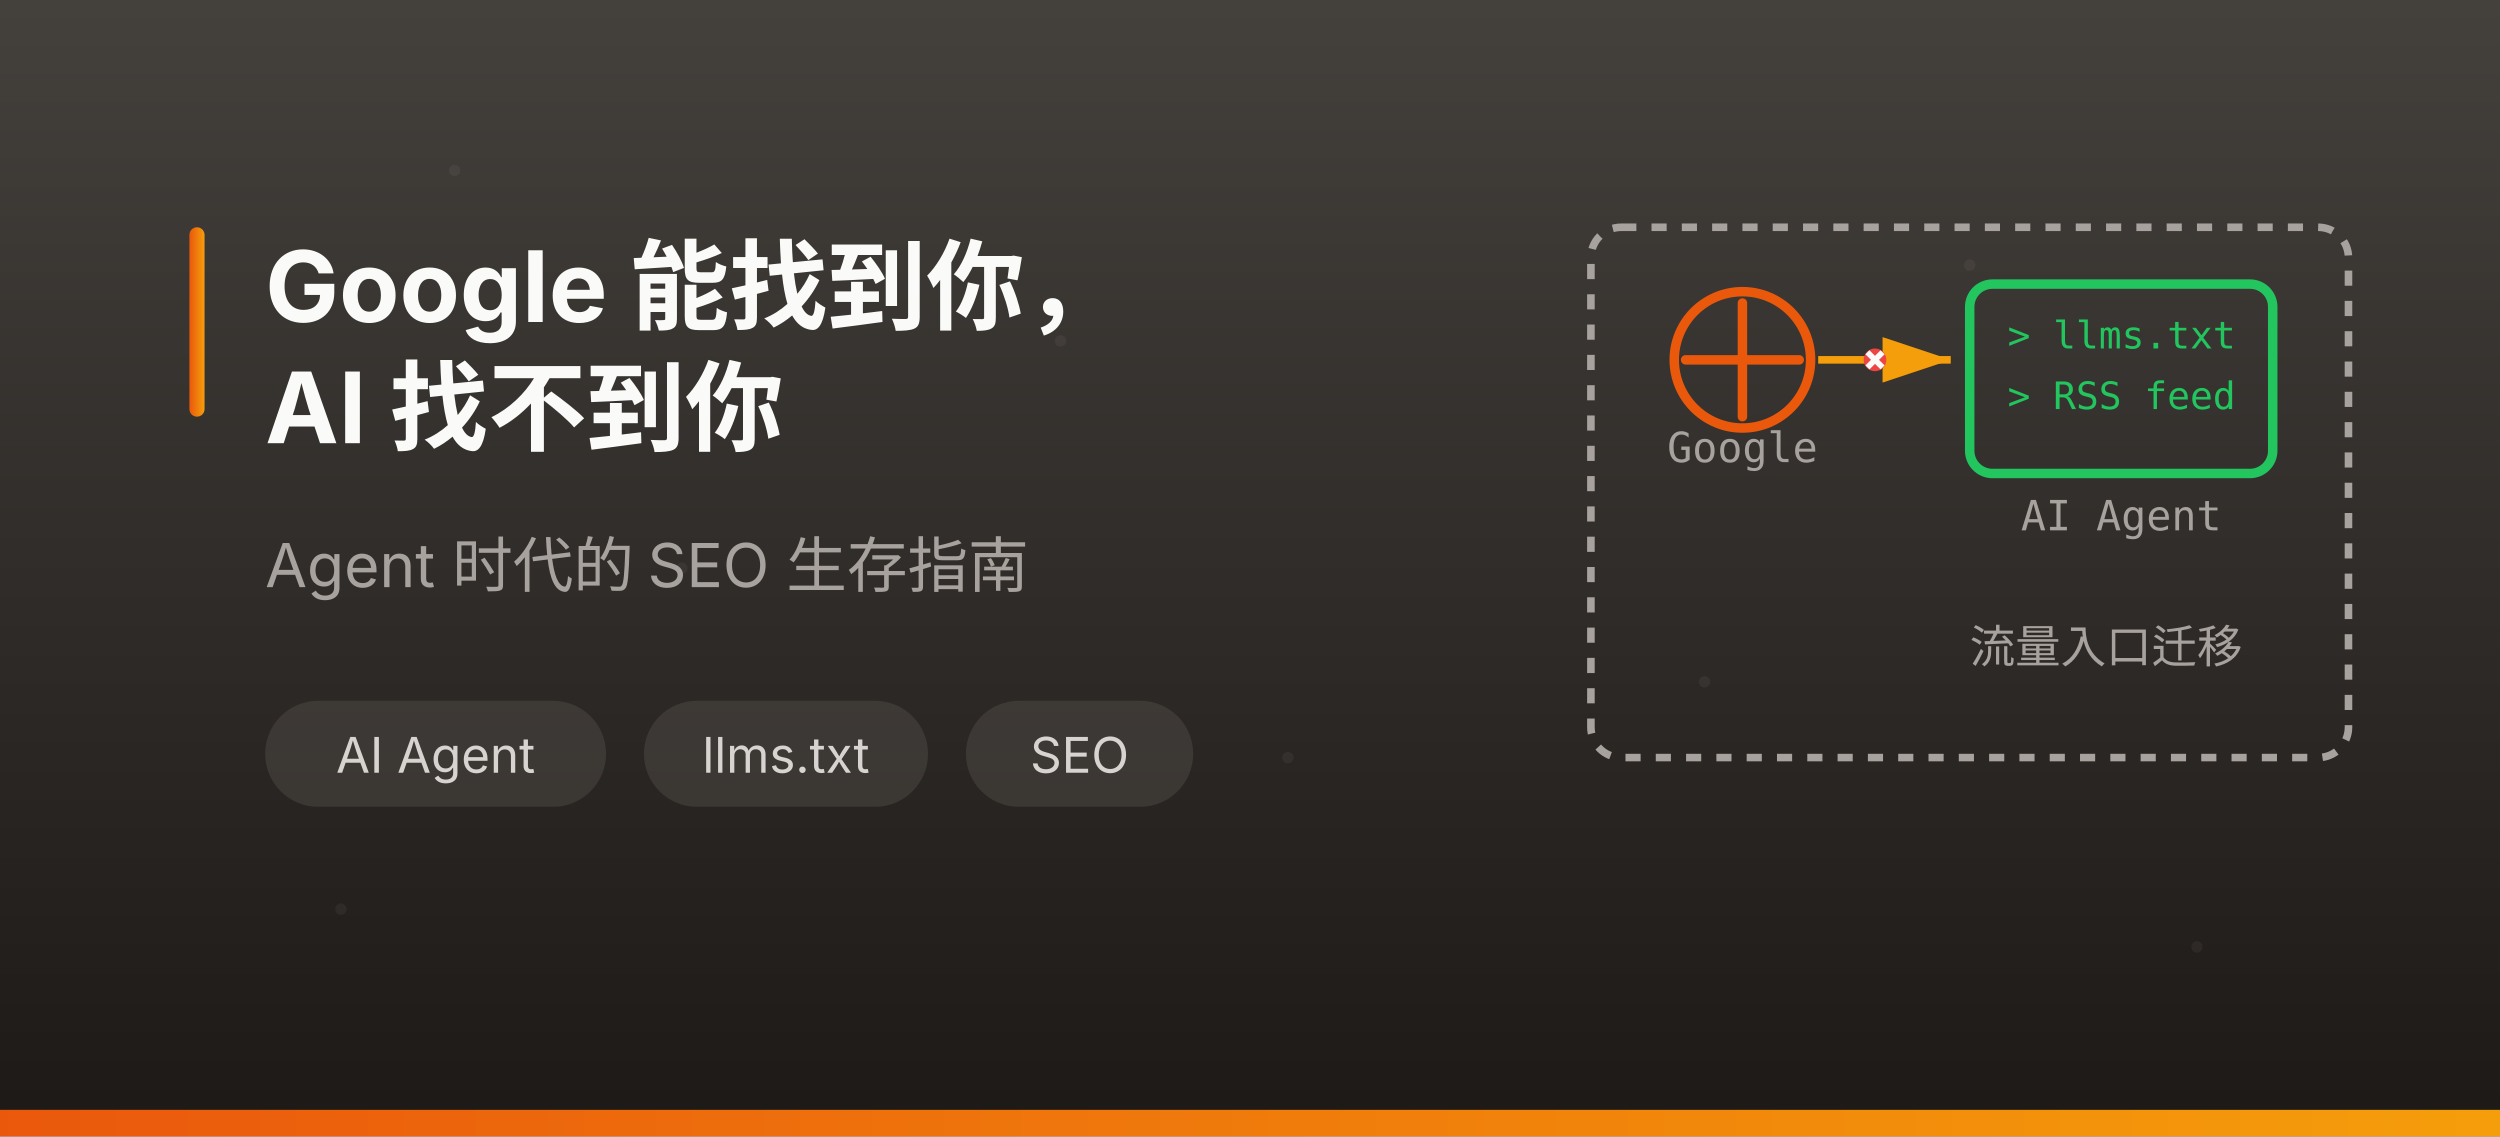
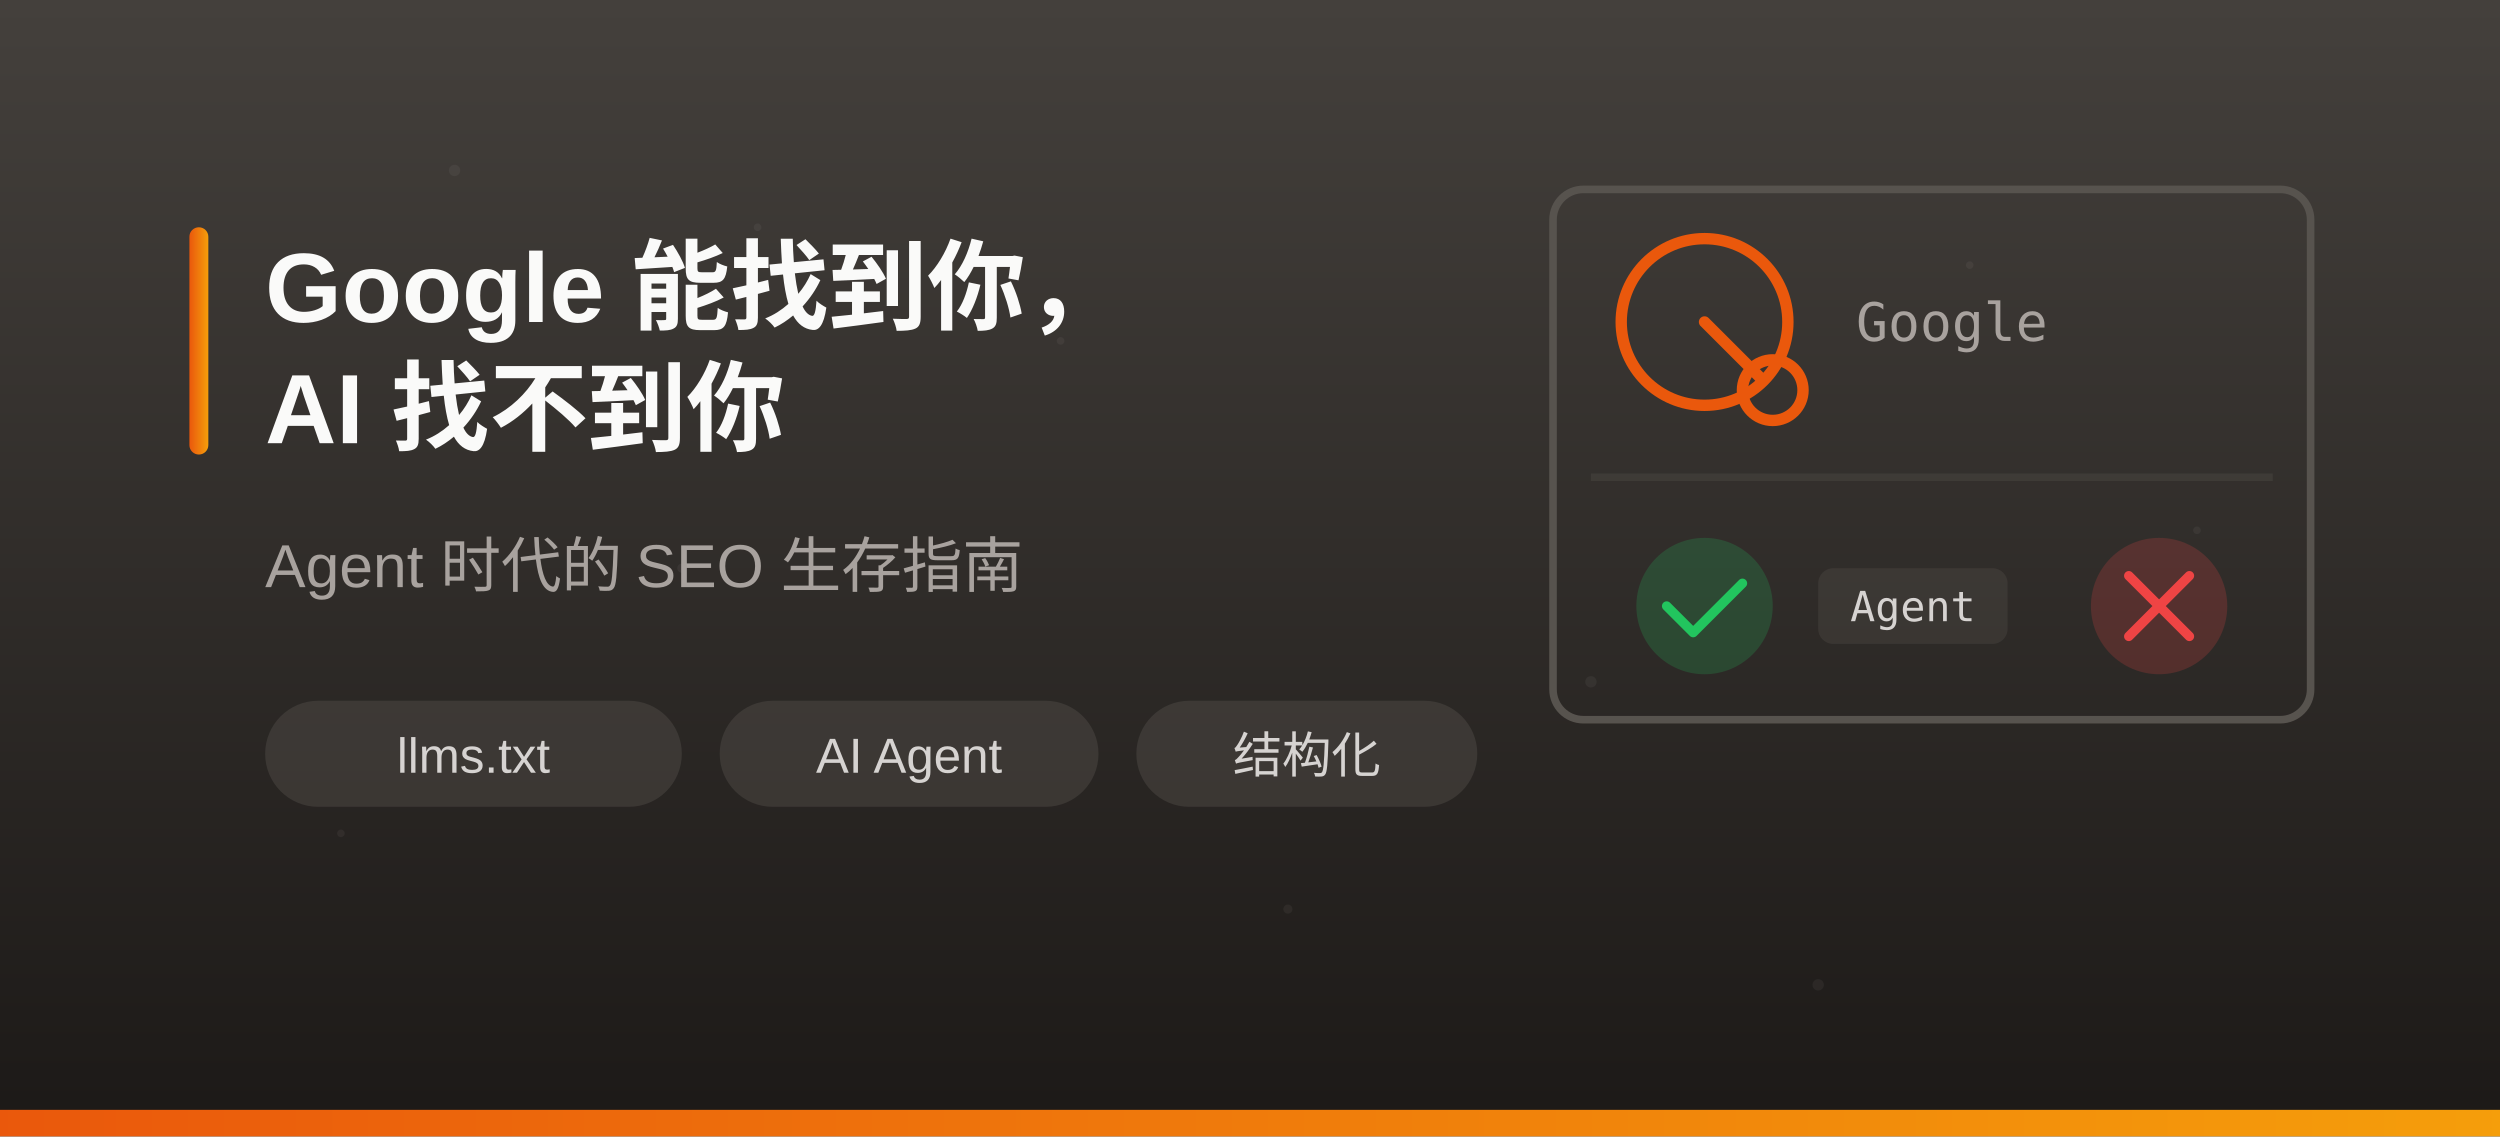
<svg xmlns="http://www.w3.org/2000/svg" viewBox="0 0 660 300">
  <defs>
    <linearGradient id="bgGrad" x1="0%" y1="0%" x2="0%" y2="100%">
      <stop offset="0%" style="stop-color:#44403C" />
      <stop offset="100%" style="stop-color:#1C1917" />
    </linearGradient>
    <linearGradient id="accentGrad" x1="0%" y1="0%" x2="100%" y2="0%">
      <stop offset="0%" style="stop-color:#EA580C" />
      <stop offset="100%" style="stop-color:#F59E0B" />
    </linearGradient>
  </defs>
  <rect width="660" height="300" fill="url(#bgGrad)" />
  <g opacity="0.06">
    <circle cx="120" cy="45" r="1.5" fill="#D6D3D1" />
-     <circle cx="280" cy="90" r="1.5" fill="#D6D3D1" />
-     <circle cx="180" cy="150" r="1.5" fill="#D6D3D1" />
-     <circle cx="340" cy="200" r="1.5" fill="#D6D3D1" />
-     <circle cx="90" cy="240" r="1.5" fill="#D6D3D1" />
-     <circle cx="520" cy="70" r="1.5" fill="#D6D3D1" />
-     <circle cx="450" cy="180" r="1.5" fill="#D6D3D1" />
-     <circle cx="580" cy="250" r="1.5" fill="#D6D3D1" />
+     <circle cx="280" cy="90" r="1" fill="#D6D3D1" />
+     <circle cx="180" cy="150" r="1.2" fill="#D6D3D1" />
+     <circle cx="520" cy="70" r="1" fill="#D6D3D1" />
+     <circle cx="420" cy="180" r="1.5" fill="#D6D3D1" />
+     <circle cx="90" cy="220" r="1" fill="#D6D3D1" />
+     <circle cx="340" cy="240" r="1.2" fill="#D6D3D1" />
+     <circle cx="580" cy="140" r="1" fill="#D6D3D1" />
+     <circle cx="200" cy="60" r="1" fill="#D6D3D1" />
+     <circle cx="480" cy="260" r="1.5" fill="#D6D3D1" />
  </g>
-   <rect x="50" y="60" width="4" height="50" fill="url(#accentGrad)" rx="2" />
-   <text x="70" y="85" font-family="system-ui, -apple-system, sans-serif" font-size="26" font-weight="bold" fill="#FAFAF9">
+   <rect x="50" y="60" width="5" height="60" fill="url(#accentGrad)" rx="2.5" />
+   <text x="70" y="85" font-family="Arial, sans-serif" font-size="26" font-weight="bold" fill="#FAFAF9">
    <tspan x="70" dy="0">Google 能找到你，</tspan>
    <tspan x="70" dy="32">AI 找不到你</tspan>
  </text>
-   <text x="70" y="155" font-family="system-ui, -apple-system, sans-serif" font-size="16" fill="#A8A29E">
+   <text x="70" y="155" font-family="Arial, sans-serif" font-size="16" fill="#A8A29E">
    Agent 时代的 SEO 生存指南
  </text>
  <g transform="translate(70, 185)">
+     <rect width="110" height="28" rx="14" fill="#57534E" opacity="0.4" />
+     <text x="55" y="19" font-family="Arial, sans-serif" font-size="13" fill="#D6D3D1" text-anchor="middle">llms.txt</text>
+   </g>
+   <g transform="translate(190, 185)">
+     <rect width="100" height="28" rx="14" fill="#57534E" opacity="0.4" />
+     <text x="50" y="19" font-family="Arial, sans-serif" font-size="13" fill="#D6D3D1" text-anchor="middle">AI Agent</text>
+   </g>
+   <g transform="translate(300, 185)">
    <rect width="90" height="28" rx="14" fill="#57534E" opacity="0.4" />
-     <text x="45" y="19" font-family="system-ui, -apple-system, sans-serif" font-size="13" fill="#D6D3D1" text-anchor="middle">AI Agent</text>
+     <text x="45" y="19" font-family="Arial, sans-serif" font-size="13" fill="#D6D3D1" text-anchor="middle">结构化</text>
  </g>
-   <g transform="translate(170, 185)">
-     <rect width="75" height="28" rx="14" fill="#57534E" opacity="0.4" />
-     <text x="37.5" y="19" font-family="system-ui, -apple-system, sans-serif" font-size="13" fill="#D6D3D1" text-anchor="middle">llms.txt</text>
+   <g transform="translate(410, 50)">
+     <rect x="0" y="0" width="200" height="140" rx="8" fill="none" stroke="#57534E" stroke-width="2" />
+     <circle cx="40" cy="35" r="22" fill="none" stroke="#EA580C" stroke-width="3" />
+     <path d="M 40 35 L 55 50" stroke="#EA580C" stroke-width="3" stroke-linecap="round" />
+     <circle cx="58" cy="53" r="8" fill="none" stroke="#EA580C" stroke-width="3" />
+     <text x="80" y="40" font-family="monospace" font-size="14" fill="#A8A29E">Google</text>
+     <rect x="10" y="75" width="180" height="2" fill="#57534E" opacity="0.3" />
+     <circle cx="40" cy="110" r="18" fill="#22C55E" opacity="0.2" />
+     <path d="M 30 110 L 37 117 L 50 104" stroke="#22C55E" stroke-width="2.5" stroke-linecap="round" stroke-linejoin="round" fill="none" />
+     <rect x="70" y="100" width="50" height="20" rx="4" fill="#57534E" opacity="0.3" />
+     <text x="95" y="114" font-family="monospace" font-size="11" fill="#D6D3D1" text-anchor="middle">Agent</text>
+     <circle cx="160" cy="110" r="18" fill="#EF4444" opacity="0.2" />
+     <path d="M 152 102 L 168 118 M 168 102 L 152 118" stroke="#EF4444" stroke-width="2.5" stroke-linecap="round" />
  </g>
-   <g transform="translate(255, 185)">
-     <rect width="60" height="28" rx="14" fill="#57534E" opacity="0.4" />
-     <text x="30" y="19" font-family="system-ui, -apple-system, sans-serif" font-size="13" fill="#D6D3D1" text-anchor="middle">SEO</text>
-   </g>
-   <g transform="translate(420, 60)">
-     <rect x="0" y="0" width="200" height="140" rx="8" fill="none" stroke="#A8A29E" stroke-width="2" stroke-dasharray="4,4" />
-     <circle cx="40" cy="35" r="18" fill="none" stroke="#EA580C" stroke-width="2.5" />
-     <path d="M 40 20 L 40 50 M 25 35 L 55 35" stroke="#EA580C" stroke-width="2.5" stroke-linecap="round" />
-     <text x="40" y="62" font-family="monospace" font-size="11" fill="#A8A29E" text-anchor="middle">Google</text>
-     <rect x="100" y="15" width="80" height="50" rx="6" fill="none" stroke="#22C55E" stroke-width="2.5" />
-     <text x="110" y="32" font-family="monospace" font-size="10" fill="#22C55E">&gt; llms.txt</text>
-     <text x="110" y="48" font-family="monospace" font-size="10" fill="#22C55E">&gt; RSS feed</text>
-     <text x="140" y="80" font-family="monospace" font-size="11" fill="#A8A29E" text-anchor="middle">AI Agent</text>
-     <path d="M 60 35 L 95 35" stroke="#F59E0B" stroke-width="2" marker-end="url(#arrow)" />
-     <circle cx="75" cy="35" r="3" fill="#EF4444" />
-     <line x1="73" y1="33" x2="77" y2="37" stroke="#FAFAF9" stroke-width="1.5" />
-     <line x1="77" y1="33" x2="73" y2="37" stroke="#FAFAF9" stroke-width="1.5" />
-     <text x="100" y="115" font-family="system-ui, -apple-system, sans-serif" font-size="12" fill="#A8A29E">流量入口迁移</text>
-   </g>
-   <defs>
-     <marker id="arrow" markerWidth="10" markerHeight="10" refX="9" refY="3" orient="auto" markerUnits="strokeWidth">
-       <path d="M0,0 L0,6 L9,3 z" fill="#F59E0B" />
-     </marker>
-   </defs>
-   <rect y="293" width="660" height="7" fill="url(#accentGrad)" />
+   <rect x="0" y="293" width="660" height="7" fill="url(#accentGrad)" />
</svg>
